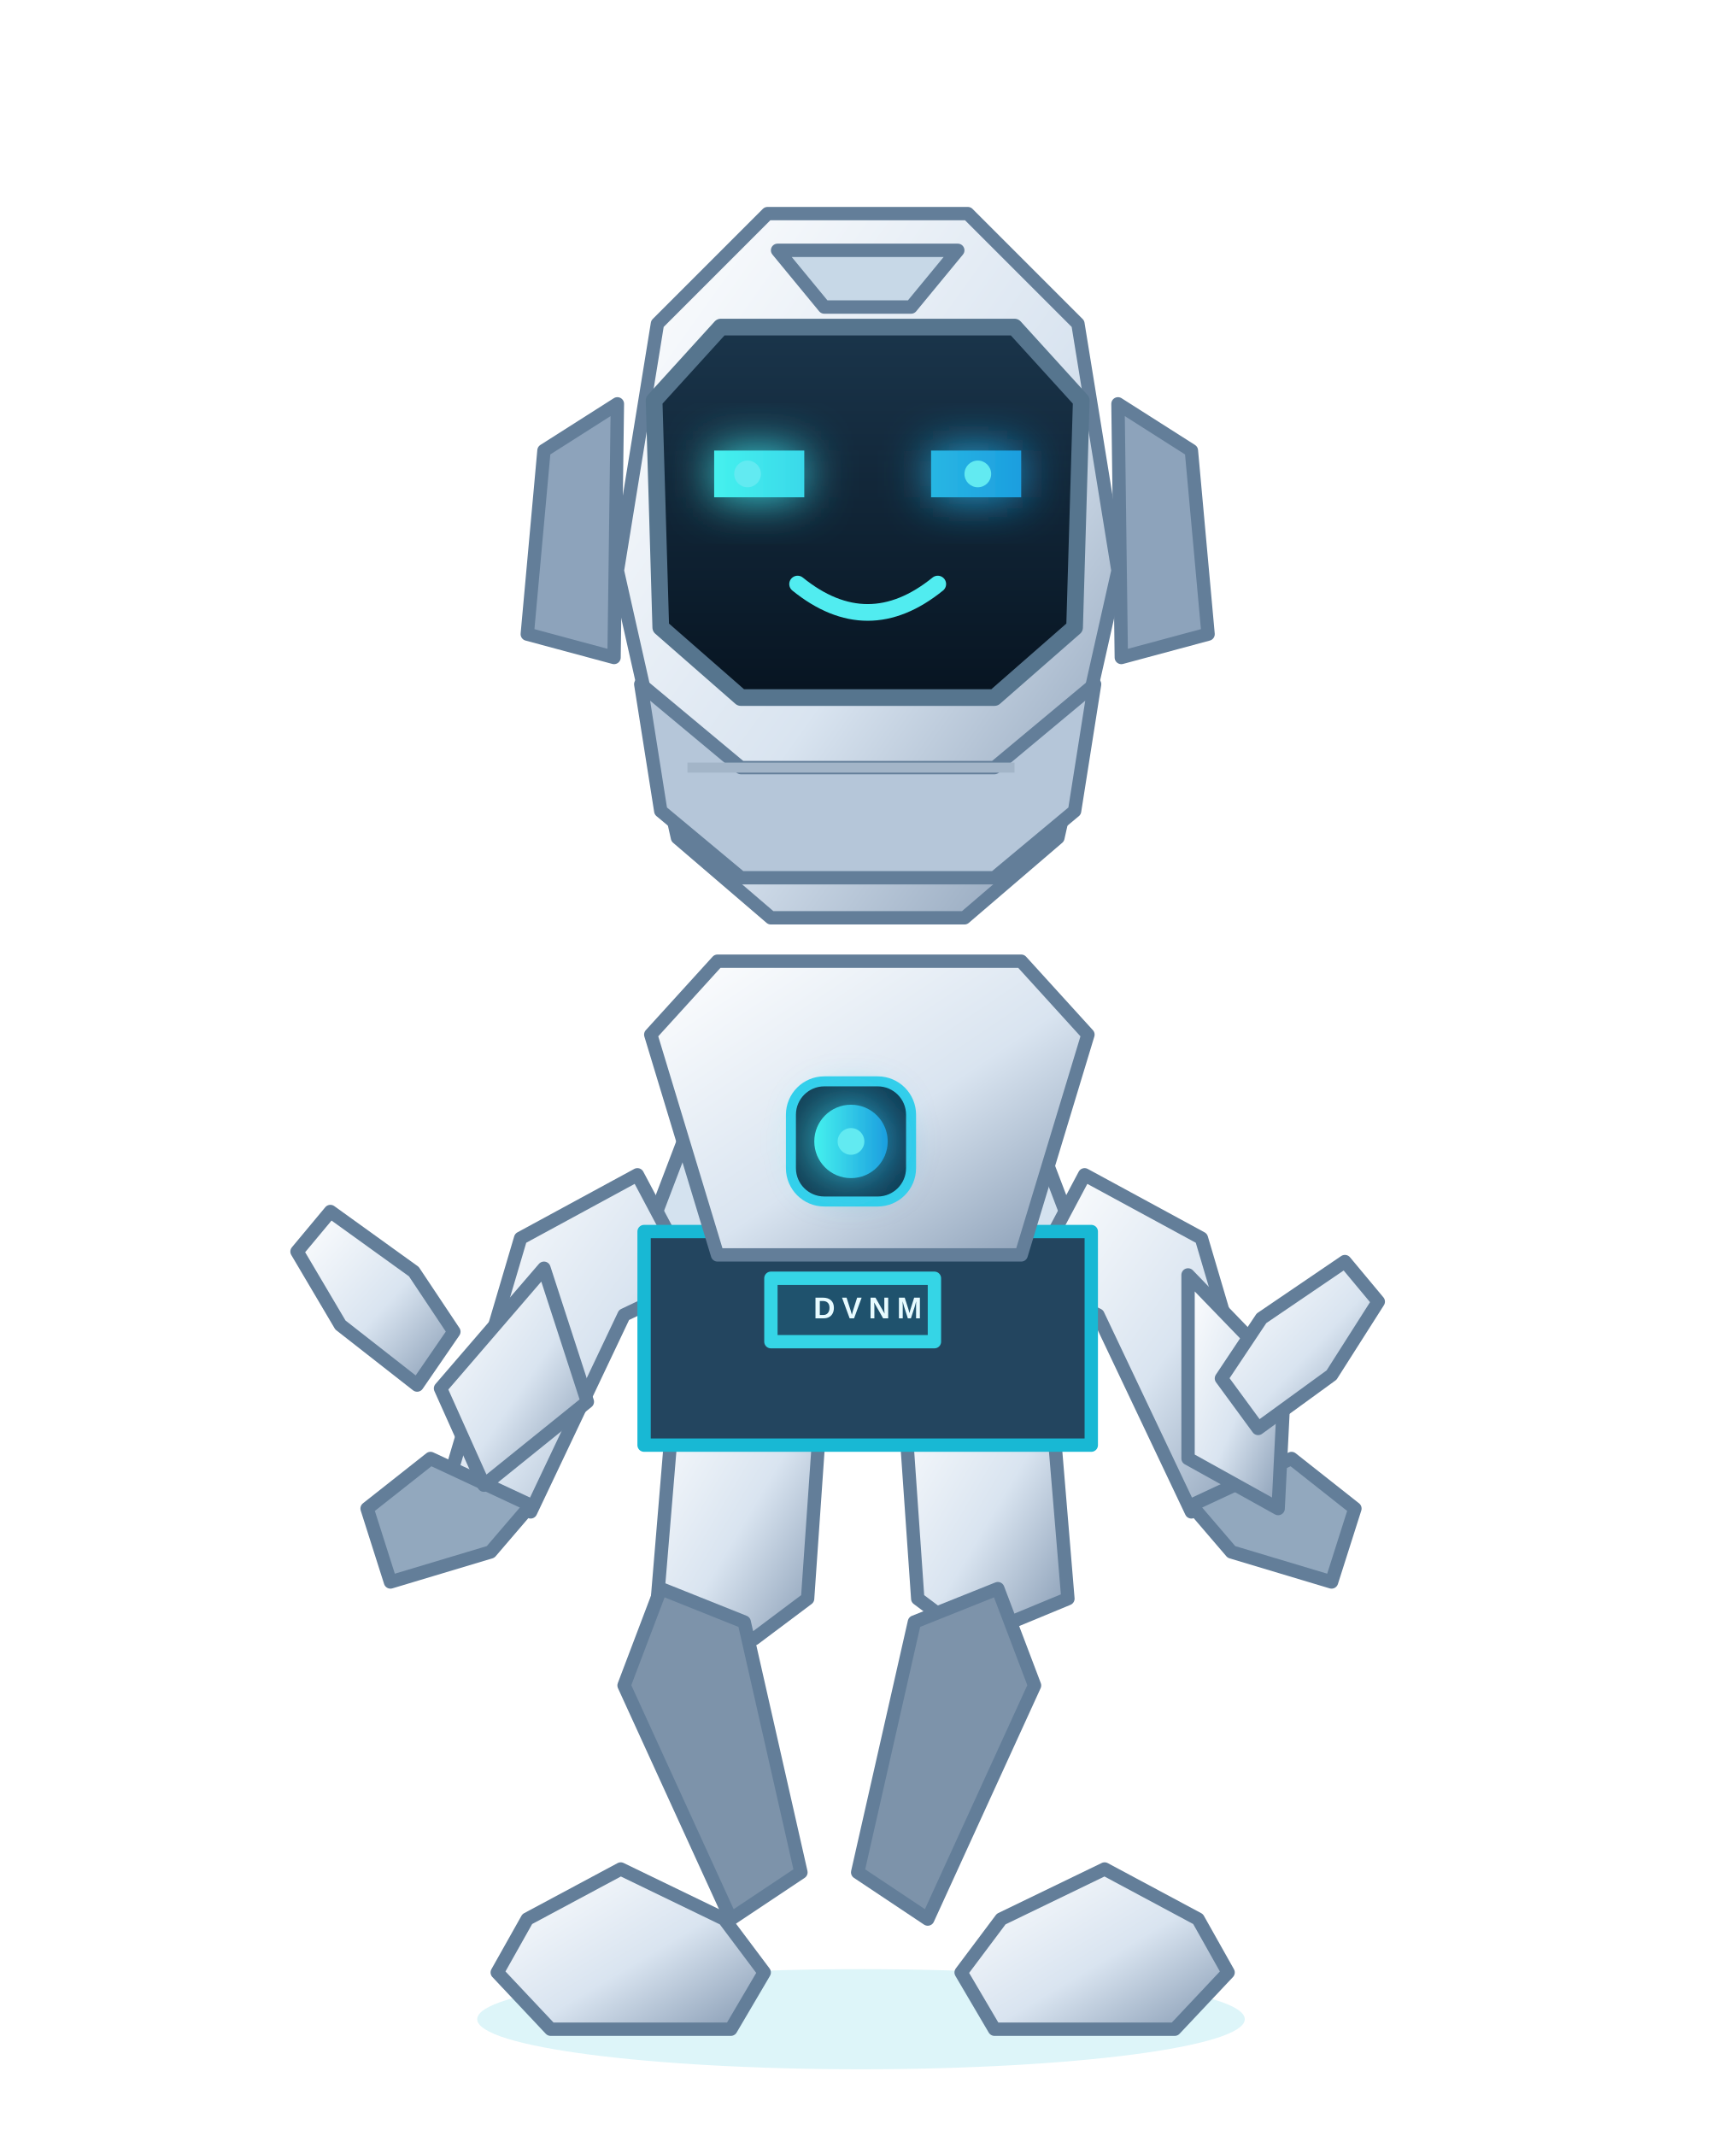
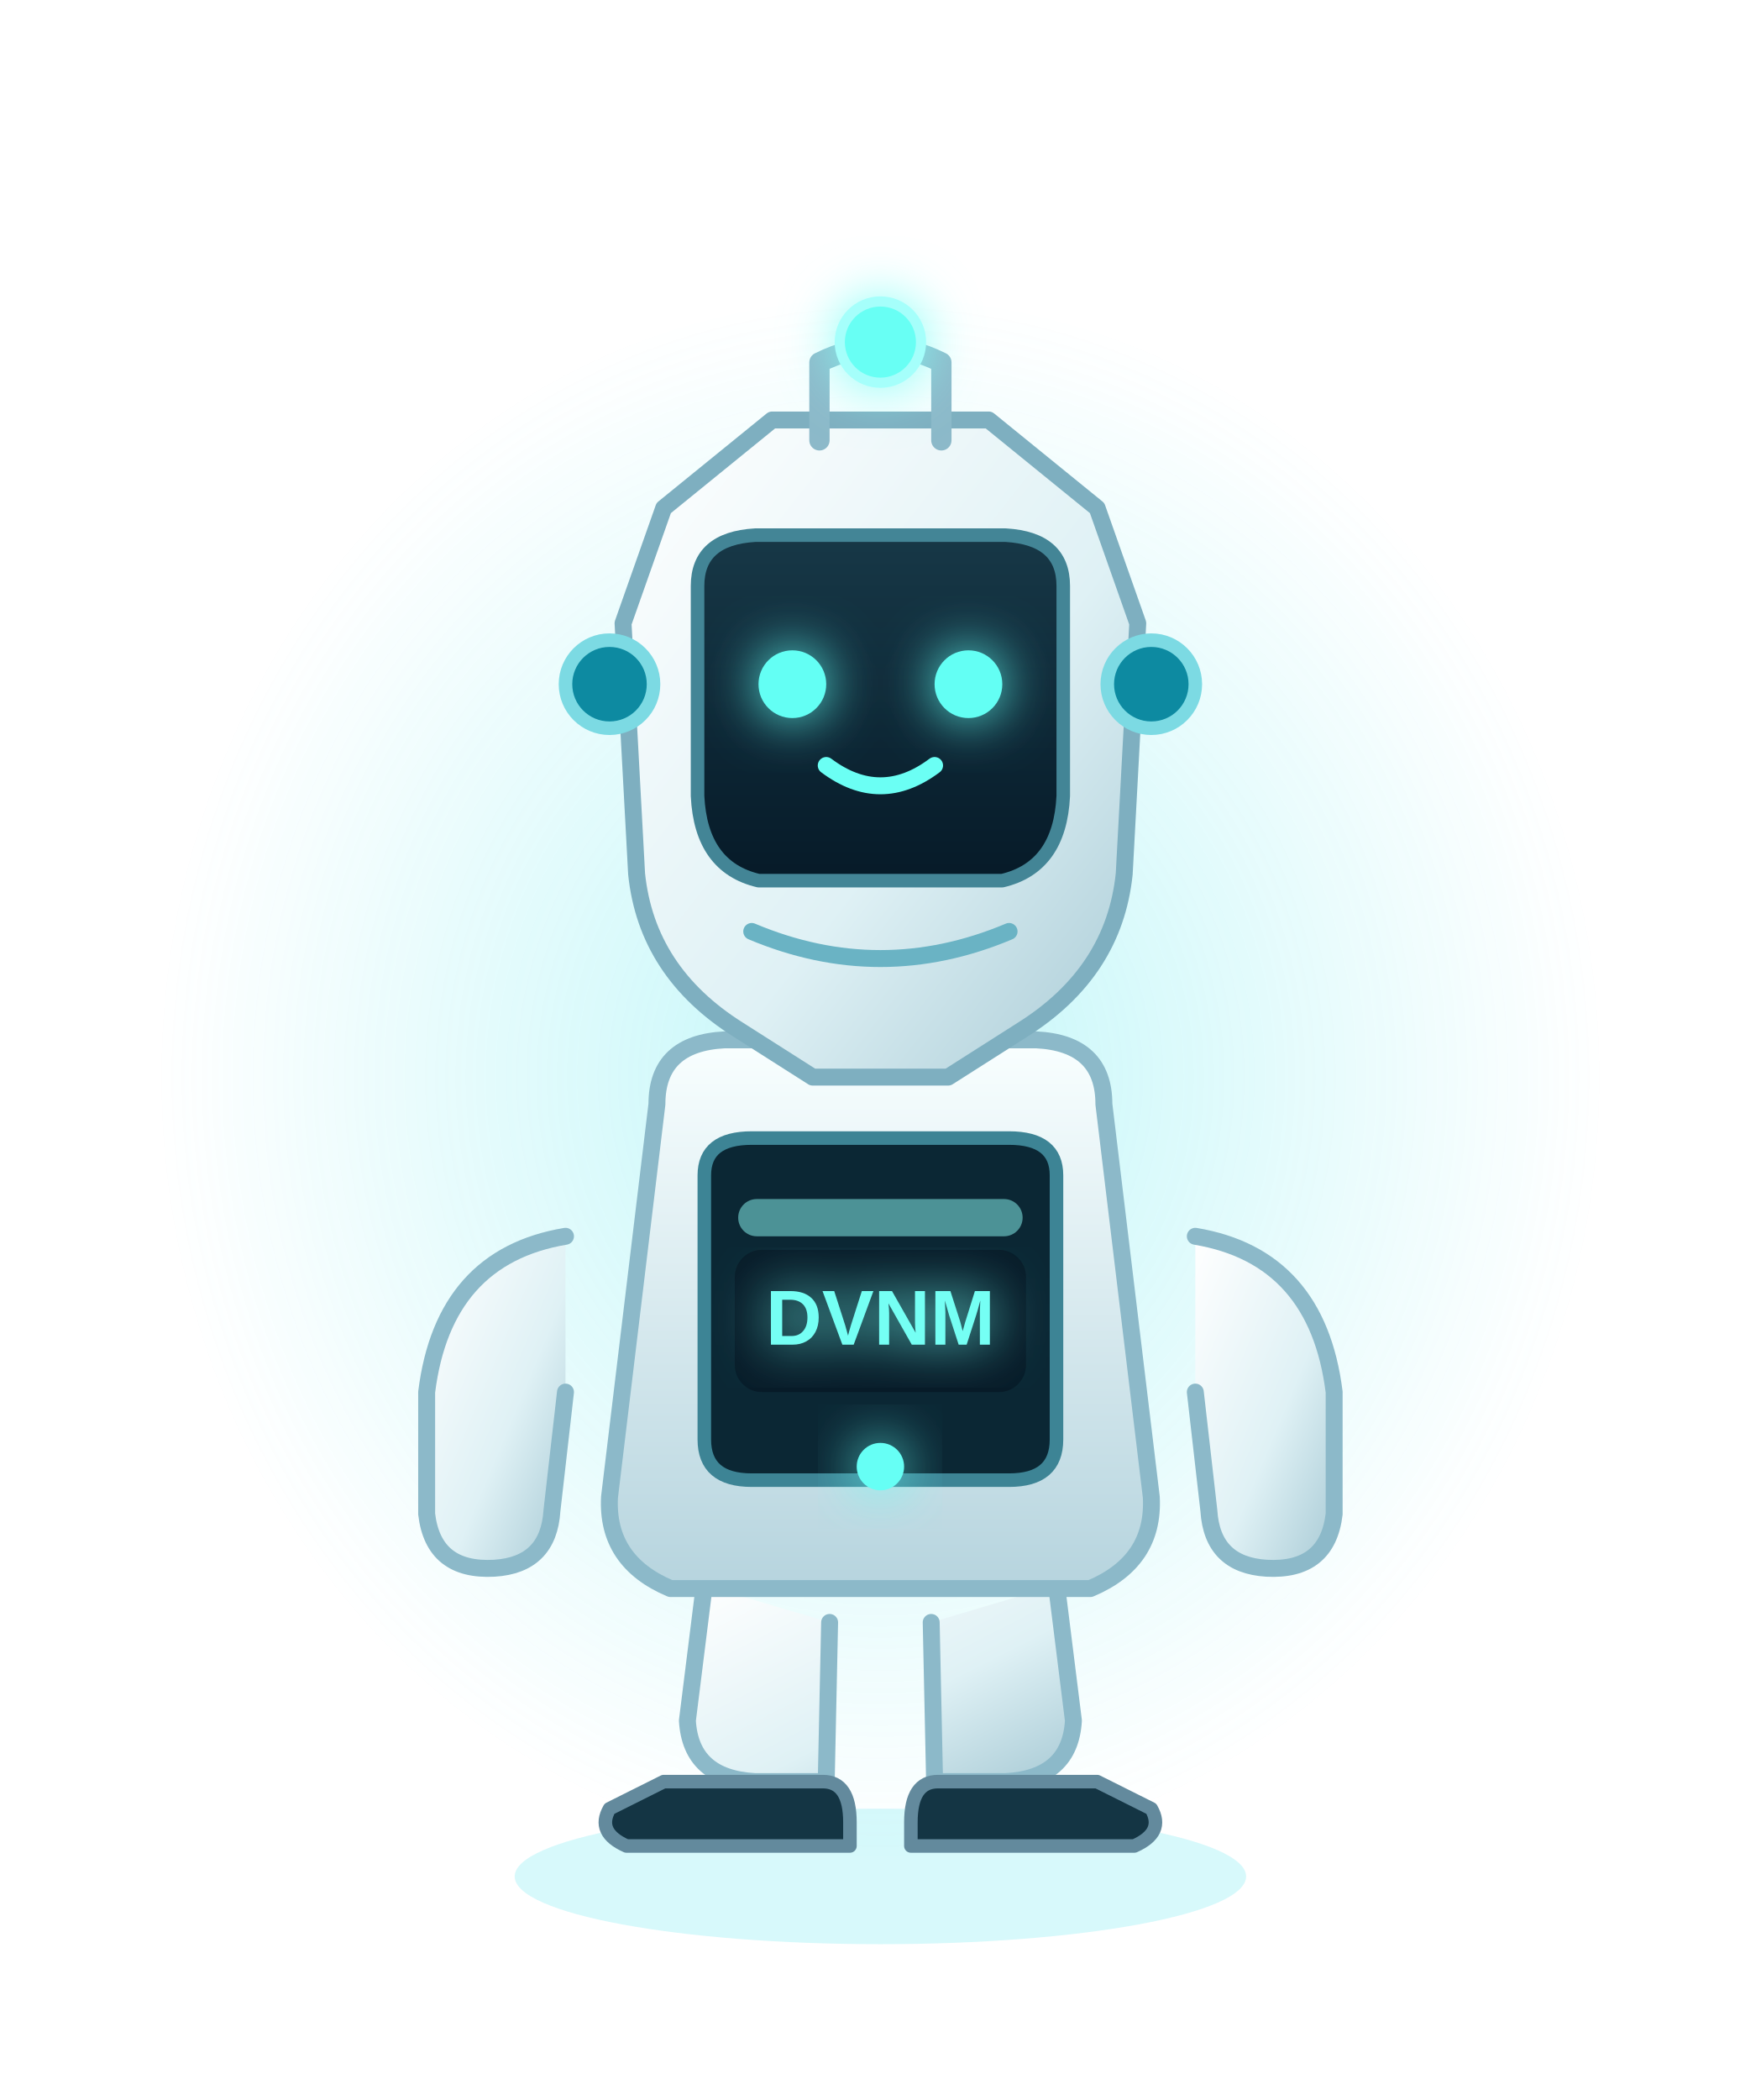
- <svg xmlns="http://www.w3.org/2000/svg" viewBox="0 0 520 640" role="img" aria-labelledby="t d">
+ <svg xmlns="http://www.w3.org/2000/svg" width="520" height="620" viewBox="0 0 520 620" role="img" aria-labelledby="title desc">
  <defs>
    <linearGradient id="shell" x1="0" y1="0" x2="1" y2="1">
      <stop stop-color="#fff" />
-       <stop offset=".55" stop-color="#d9e4f0" />
-       <stop offset="1" stop-color="#8398b1" />
+       <stop offset=".58" stop-color="#dff1f5" />
+       <stop offset="1" stop-color="#a8cad5" />
    </linearGradient>
-     <linearGradient id="glass" x1="0" y1="0" x2="0" y2="1">
-       <stop stop-color="#1a354b" />
-       <stop offset="1" stop-color="#071421" />
+     <linearGradient id="body" x1="0" y1="0" x2="0" y2="1">
+       <stop stop-color="#f9ffff" />
+       <stop offset="1" stop-color="#b6d4de" />
    </linearGradient>
-     <linearGradient id="cyan" x1="0" x2="1">
-       <stop stop-color="#45f1ee" />
-       <stop offset="1" stop-color="#1c9edf" />
+     <linearGradient id="visor" x1="0" y1="0" x2="0" y2="1">
+       <stop stop-color="#173847" />
+       <stop offset="1" stop-color="#061a28" />
    </linearGradient>
-     <filter id="glow" x="-100%" y="-100%" width="300%" height="300%">
-       <feGaussianBlur stdDeviation="7" result="b" />
+     <radialGradient id="aura">
+       <stop stop-color="#28e1e9" stop-opacity=".28" />
+       <stop offset="1" stop-color="#28e1e9" stop-opacity="0" />
+     </radialGradient>
+     <filter id="glow" x="-80%" y="-80%" width="260%" height="260%">
+       <feGaussianBlur stdDeviation="8" result="blur" />
      <feMerge>
-         <feMergeNode in="b" />
+         <feMergeNode in="blur" />
        <feMergeNode in="SourceGraphic" />
      </feMerge>
    </filter>
  </defs>
-   <ellipse cx="258" cy="605" rx="115" ry="15" fill="#24bfd9" opacity=".16" />
-   <g stroke="#637e99" stroke-width="4" stroke-linejoin="round">
-     <path fill="#d4e2ef" d="M212 323h92l16 42-17 62h-91l-16-62z" />
-     <path fill="url(#shell)" d="M191 352l-35 19-21 71 24 11 28-59 21-10z" />
-     <path fill="#92a8be" d="M129 437l-19 15 7 22 30-9 12-14z" />
-     <path fill="url(#shell)" d="M325 352l35 19 21 71-24 11-28-59-21-10z" />
-     <path fill="#92a8be" d="M387 437l19 15-7 22-30-9-12-14z" />
-     <path fill="url(#shell)" d="M203 407h44l-5 72-16 12-29-12z" />
-     <path fill="url(#shell)" d="M270 407h44l6 72-29 12-16-12z" />
-     <path fill="#7d93aa" d="M198 476l25 10 17 75-21 14-32-70z" />
-     <path fill="#7d93aa" d="M274 486l25-10 11 29-32 70-21-14z" />
-     <path fill="url(#shell)" d="M186 560l31 15 12 16-10 17h-54l-16-17 9-16z" />
-     <path fill="url(#shell)" d="M300 575l31-15 28 15 9 16-16 17h-54l-10-17z" />
-     <path fill="#23455f" stroke="#18b8d4" d="M193 369h134v64H193z" />
-     <path fill="url(#shell)" d="M185 171l12-74 33-33h60l33 33 12 74-18 80-28 24h-58l-28-24z" />
-     <path fill="#8da3bb" d="M185 121l-22 14-5 55 26 7zM335 121l22 14 5 55-26 7z" />
-     <path fill="url(#glass)" stroke="#56758e" stroke-width="5" d="M196 120l20-22h88l20 22-2 68-24 21h-76l-24-21z" />
-     <path fill="url(#cyan)" stroke="none" filter="url(#glow)" d="M214 135h27v14h-27zM279 135h27v14h-27z" />
-     <path fill="none" stroke="#51ecf0" stroke-width="5" stroke-linecap="round" d="M239 175q21 17 42 0" />
-     <path fill="#b5c6d9" d="M192 205l30 25h76l30-25-6 38-24 20h-76l-24-20z" />
-     <path fill="#c7d8e7" d="M233 75h54l-14 17h-26z" />
-     <path fill="#1b4b6b" d="M232 290h56v45h-56z" />
-     <path fill="url(#shell)" d="M195 310l20-22h91l20 22-20 66h-91z" />
-     <rect x="237" y="324" width="36" height="36" rx="10" fill="#123a51" stroke="#35cfeb" stroke-width="3" />
-     <circle cx="255" cy="342" r="11" fill="url(#cyan)" filter="url(#glow)" stroke="none" />
-     <path fill="url(#shell)" d="M163 380l-31 36 13 29 31-25z" />
-     <path fill="url(#shell)" d="M356 382l29 30-2 40-27-15z" />
-     <path fill="url(#shell)" d="M125 415l-23-18-13-22 10-12 25 18 12 18z" />
-     <path fill="url(#shell)" d="M377 428l22-16 14-22-10-12-25 17-12 18z" />
-     <path fill="#1f526d" stroke="#35d5e6" d="M231 383h49v19h-49z" />
+   <ellipse cx="260" cy="318" rx="215" ry="230" fill="url(#aura)" />
+   <ellipse cx="260" cy="554" rx="108" ry="20" fill="#22dce9" opacity=".18" />
+   <g stroke-linejoin="round" stroke-linecap="round">
+     <path d="M167 365Q131 371 126 411L126 447Q128 464 146 463Q162 462 163 446L167 411" fill="url(#shell)" stroke="#8cb9c9" stroke-width="5" />
+     <path d="M353 365Q389 371 394 411L394 447Q392 464 374 463Q358 462 357 446L353 411" fill="url(#shell)" stroke="#8cb9c9" stroke-width="5" />
+     <path d="M208 468L203 508Q204 525 223 526H244L245 479M312 468L317 508Q316 525 297 526H276L275 479" fill="url(#shell)" stroke="#8cb9c9" stroke-width="5" />
+     <path d="M196 526H243Q251 526 251 538V545H185Q176 541 180 534Z M324 526H277Q269 526 269 538V545H335Q344 541 340 534Z" fill="#143544" stroke="#638a9d" stroke-width="4" />
+     <path d="M194 326Q194 308 214 307H306Q326 308 326 326L340 442Q341 461 322 469H198Q179 461 180 442Z" fill="url(#body)" stroke="#8cb9c9" stroke-width="5" />
+     <path d="M208 347Q208 336 222 336H298Q312 336 312 347V425Q312 437 298 437H222Q208 437 208 425Z" fill="#0b2734" stroke="#3d8495" stroke-width="4" />
+     <rect x="218" y="354" width="84" height="11" rx="5.5" fill="#8efdf7" opacity=".5" />
+     <rect x="217" y="369" width="86" height="42" rx="8" fill="#071b28" />
+     <text x="260" y="397" font-family="Arial, sans-serif" font-weight="800" font-size="23" text-anchor="middle" fill="#75fff4" filter="url(#glow)">DVNM</text>
+     <circle cx="260" cy="433" r="7" fill="#66fff5" filter="url(#glow)" />
+     <path d="M228 124L292 124 324 150 336 184 332 258Q329 287 302 304L280 318H240L218 304Q191 287 188 258L184 184 196 150Z" fill="url(#shell)" stroke="#7eafc0" stroke-width="5" />
+     <path d="M206 173Q206 159 223 158H297Q314 159 314 173V235Q313 256 296 260H224Q207 256 206 235Z" fill="url(#visor)" stroke="#438596" stroke-width="4" />
+     <g fill="#64fff4" filter="url(#glow)">
+       <circle cx="234" cy="202" r="10" />
+       <circle cx="286" cy="202" r="10" />
+     </g>
+     <path d="M244 226Q260 238 276 226" fill="none" stroke="#6bfff4" stroke-width="5" />
+     <path d="M222 275Q260 291 298 275" fill="none" stroke="#6ab3c4" stroke-width="5" />
+     <path d="M242 130V107Q260 98 278 107V130" fill="none" stroke="#8cb9c9" stroke-width="6" />
+     <circle cx="260" cy="101" r="12" fill="#68fff4" stroke="#a5fffb" stroke-width="3" filter="url(#glow)" />
+     <circle cx="180" cy="202" r="13" fill="#0d8aa1" stroke="#7cdae3" stroke-width="4" />
+     <circle cx="340" cy="202" r="13" fill="#0d8aa1" stroke="#7cdae3" stroke-width="4" />
  </g>
-   <g fill="#62eaf1">
-     <circle cx="224" cy="142" r="4" />
-     <circle cx="293" cy="142" r="4" />
-     <circle cx="255" cy="342" r="4" />
-   </g>
-   <path d="M206 230h98" stroke="#a3b5c8" stroke-width="3" />
-   <text x="260" y="395" fill="#e7fbff" font-family="Arial,sans-serif" font-size="9" font-weight="700" letter-spacing="2" text-anchor="middle">DVNM</text>
</svg>
